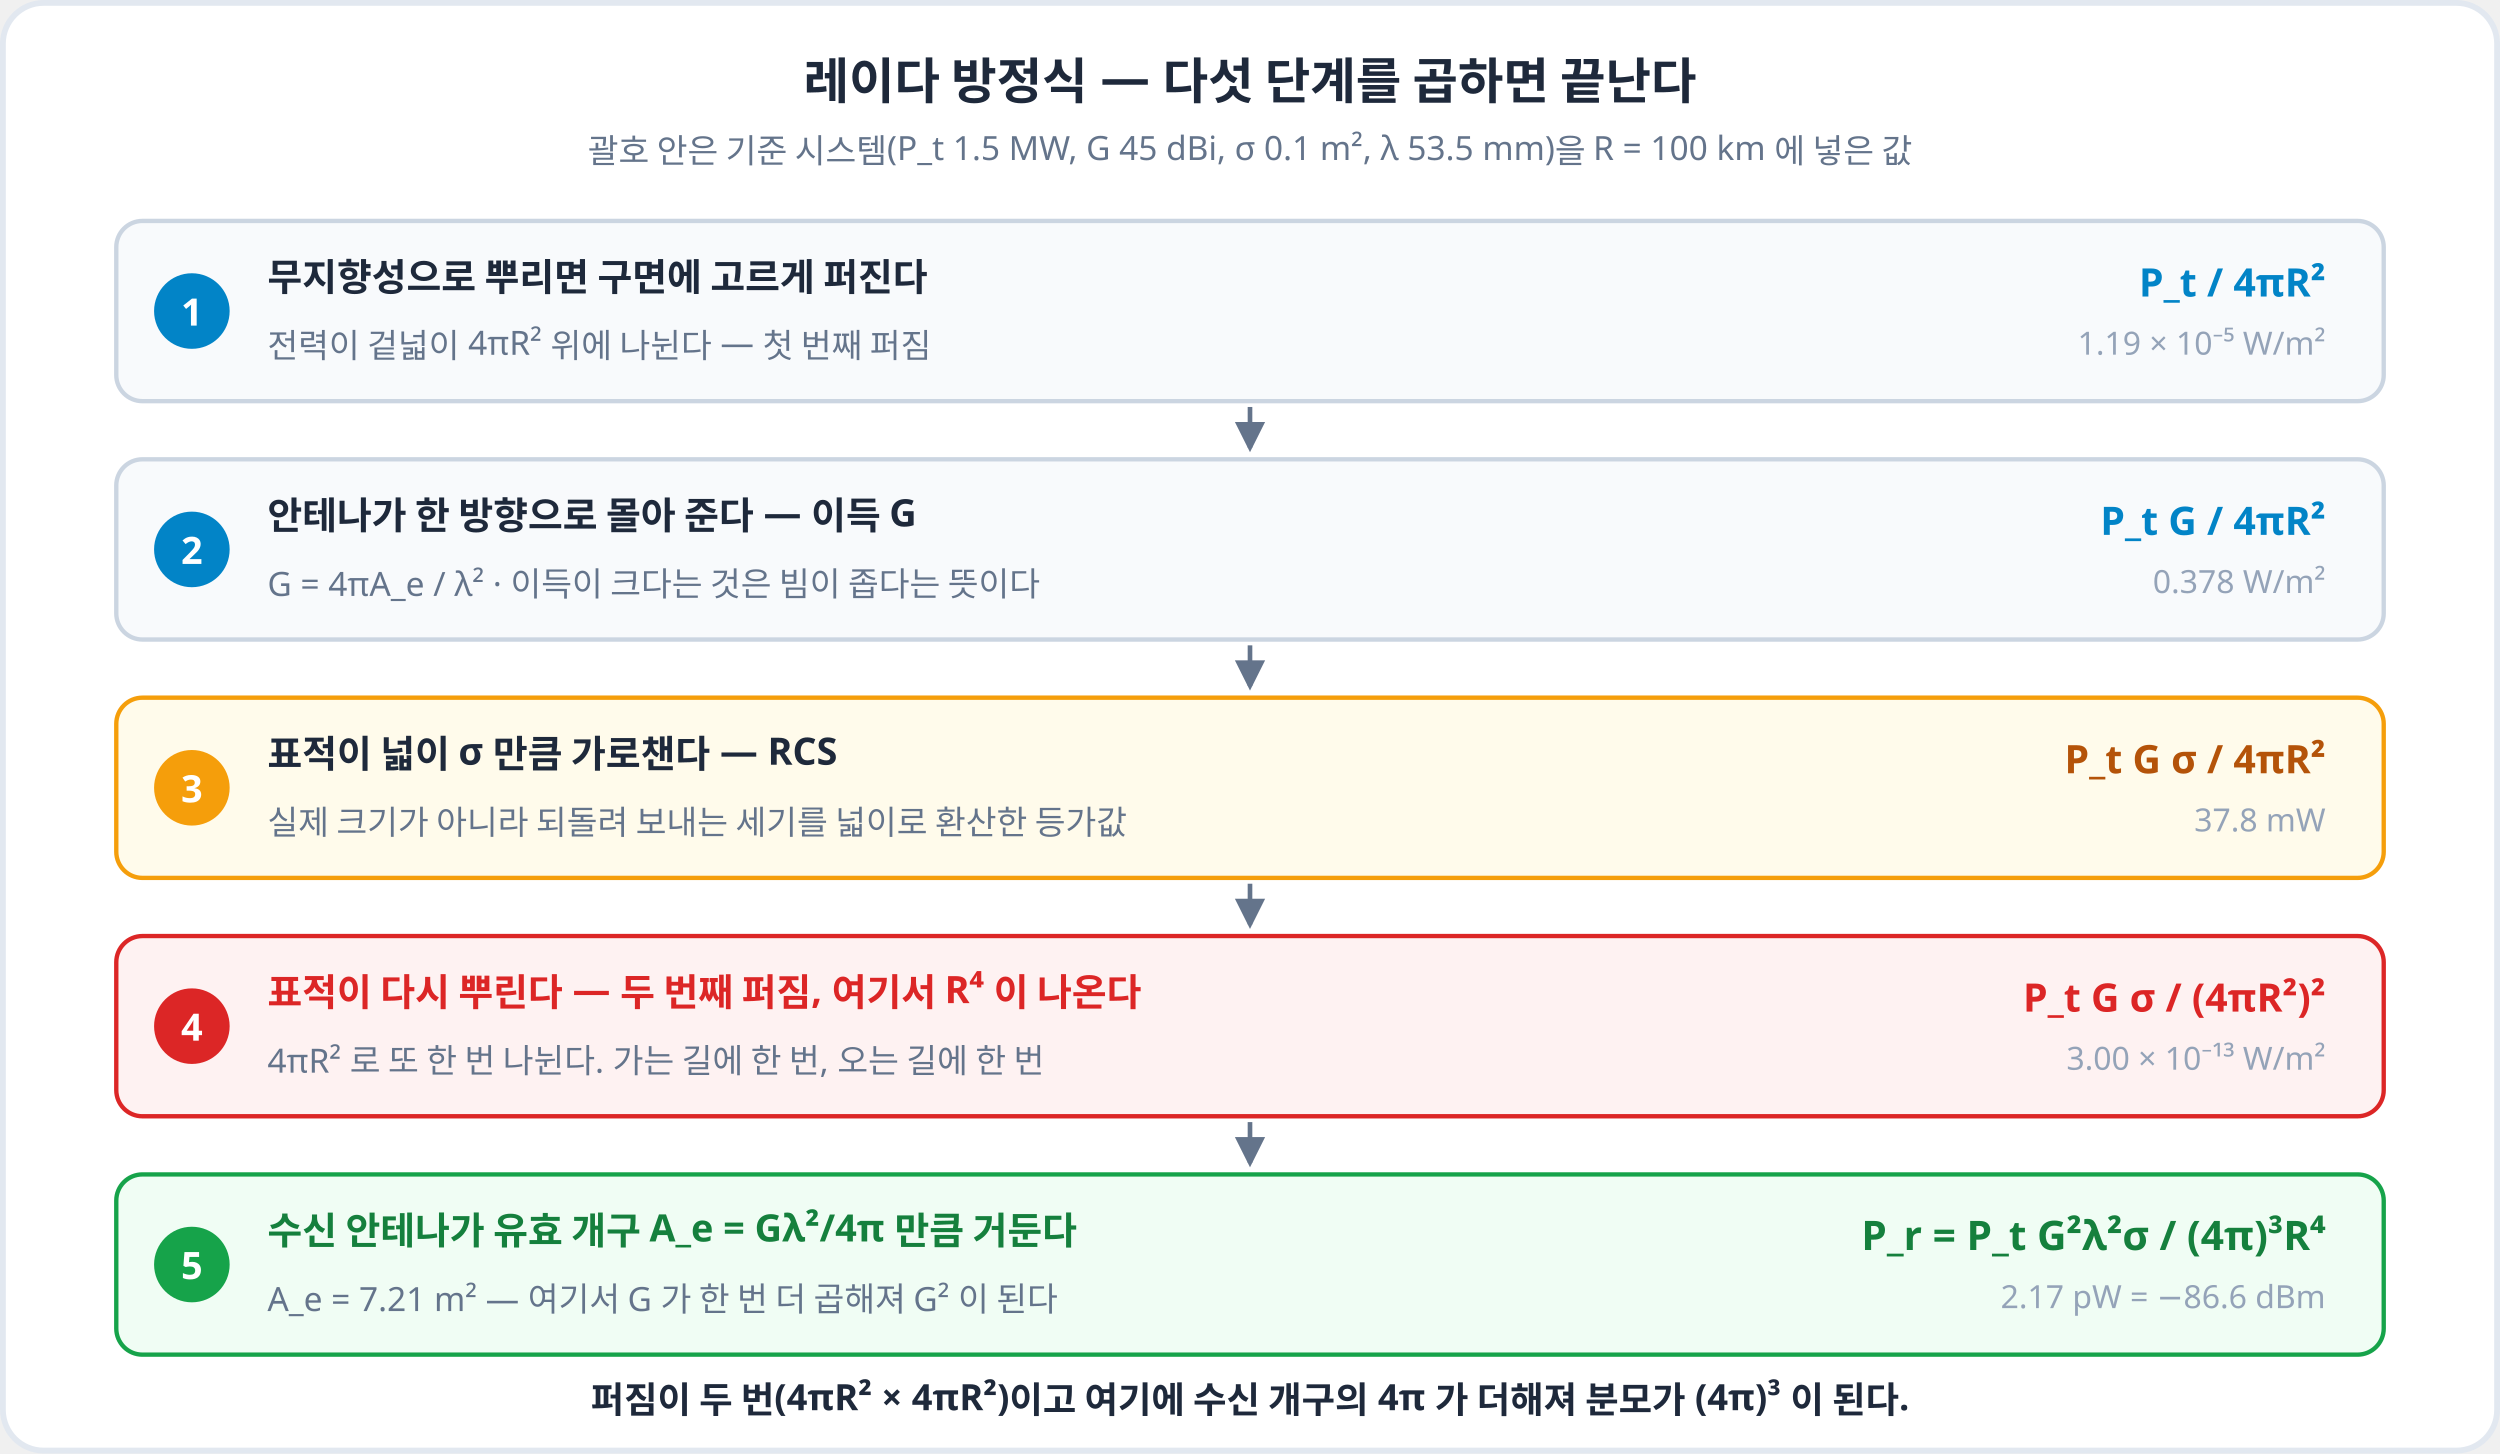
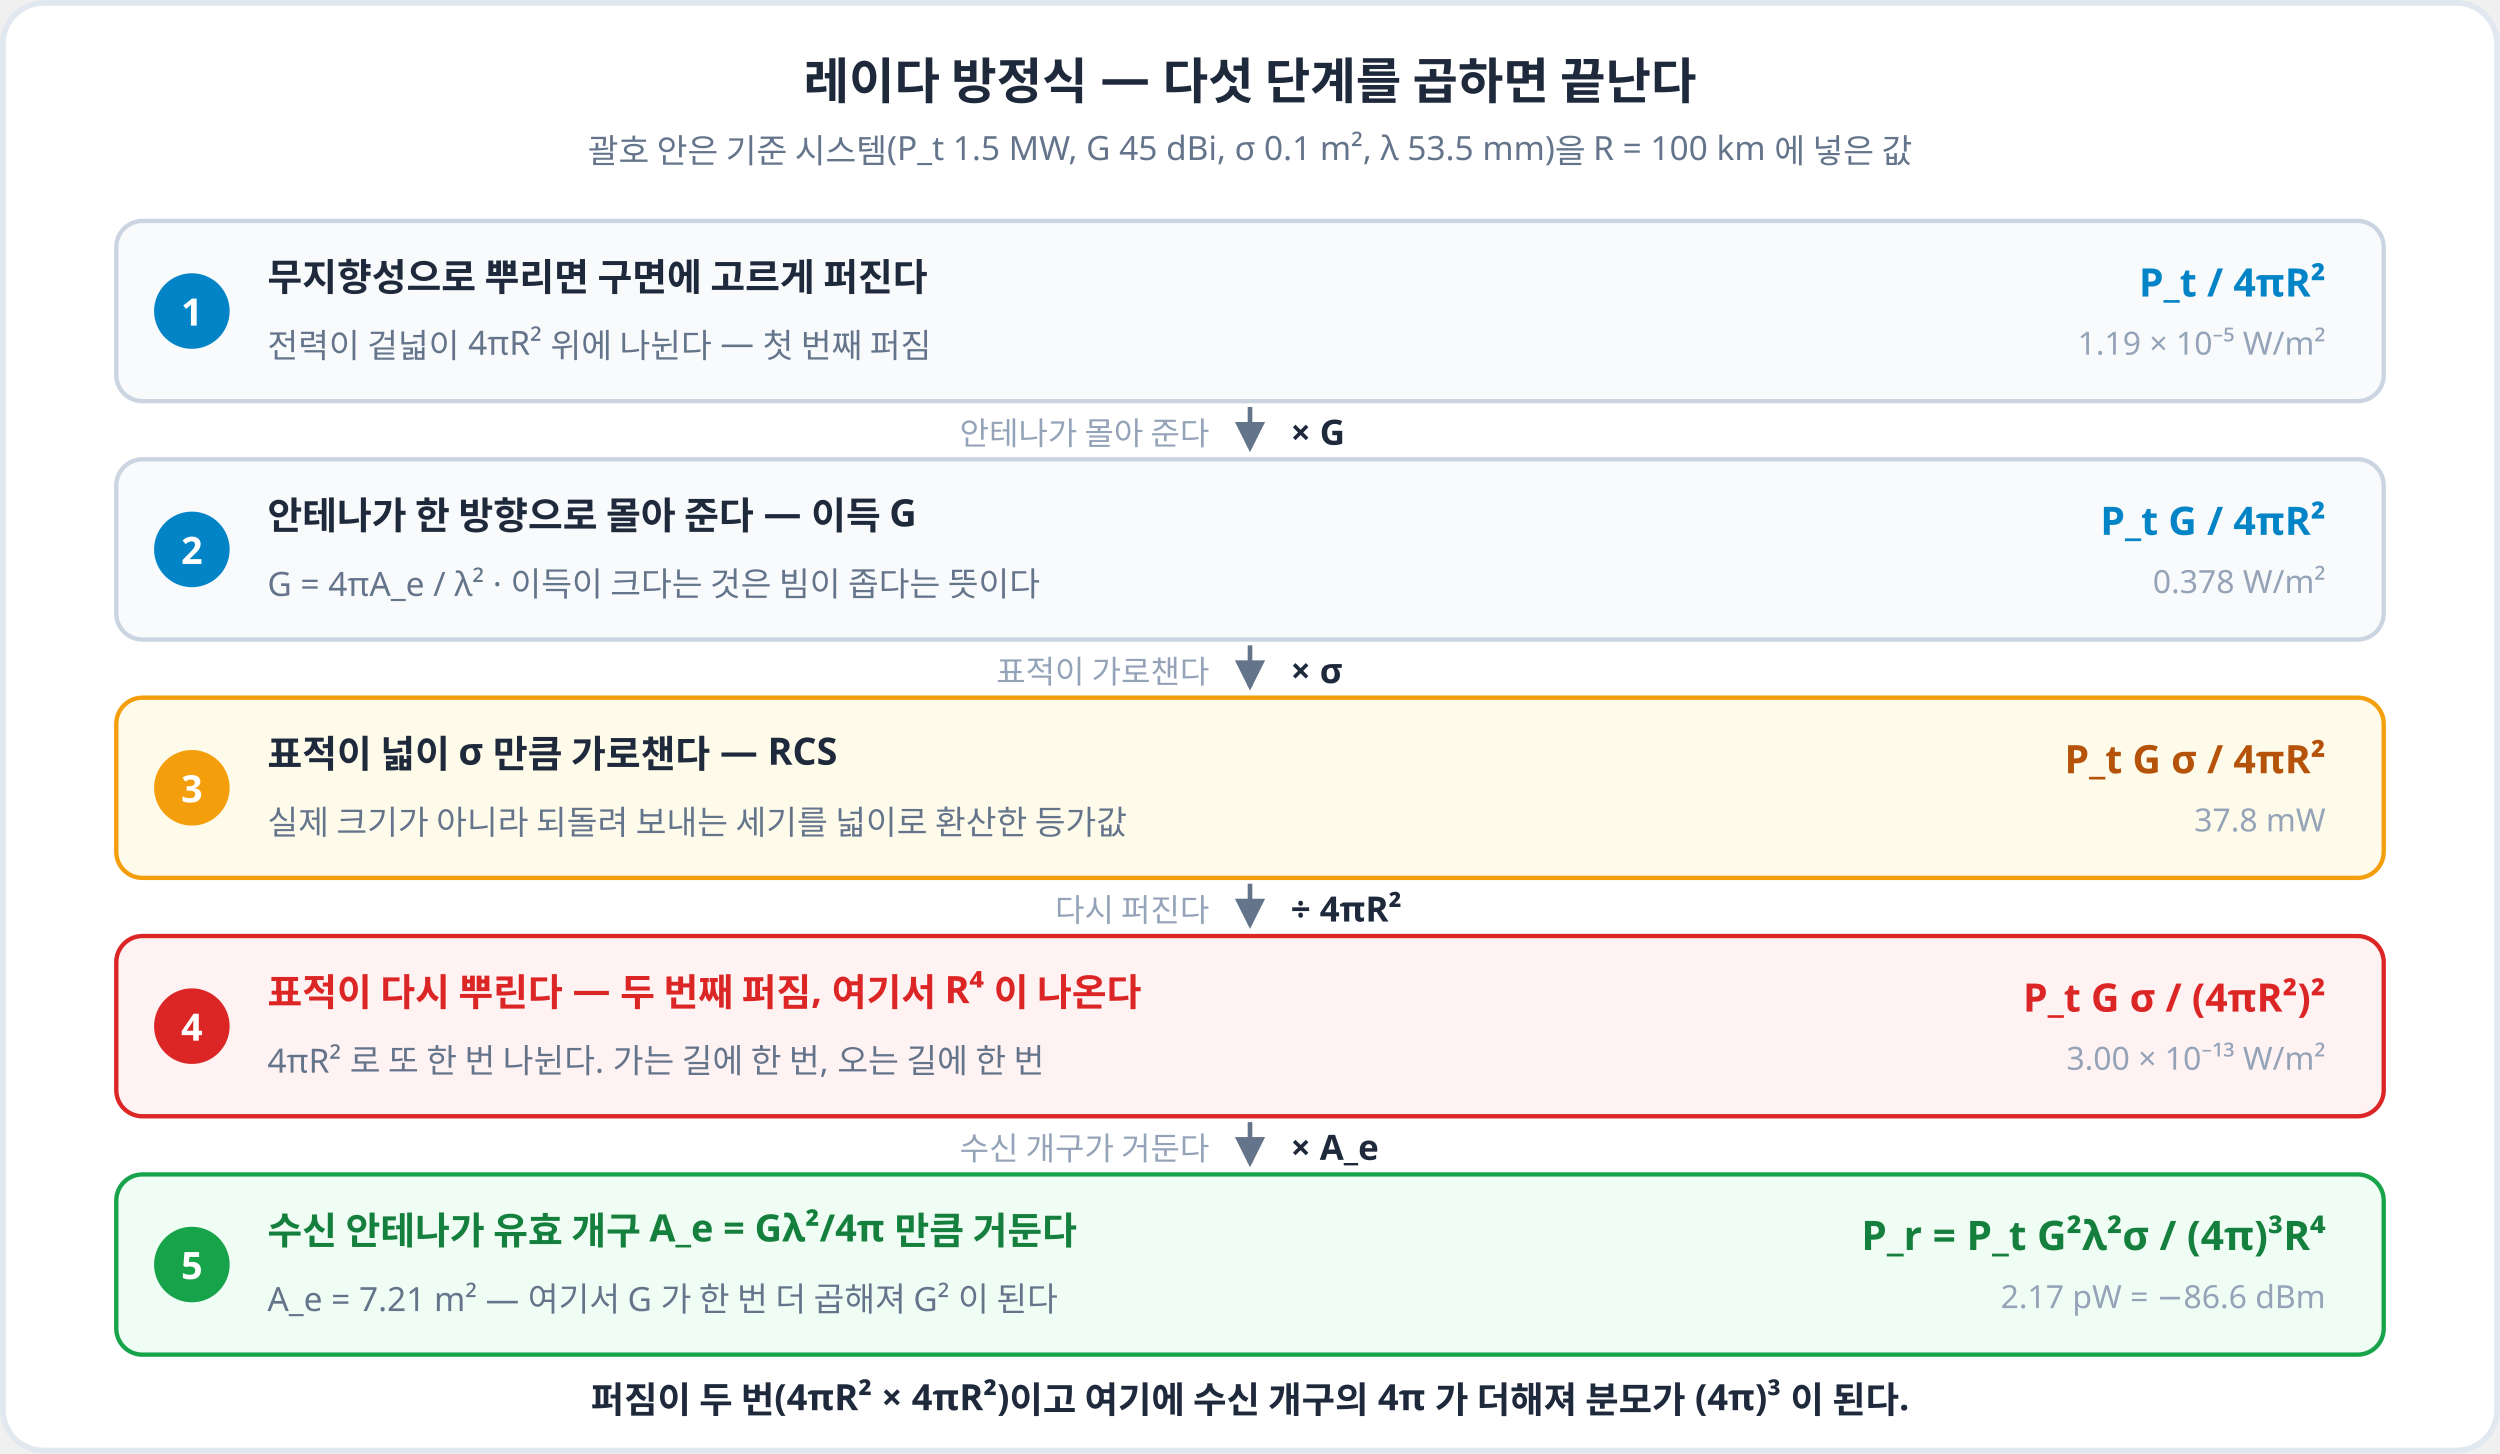
<svg xmlns="http://www.w3.org/2000/svg" viewBox="0 0 860 500" font-family="Segoe UI, Malgun Gothic, Apple SD Gothic Neo, sans-serif">
  <defs>
    <marker id="c-mute" viewBox="0 0 10 10" refX="8.5" refY="5" markerWidth="6.5" markerHeight="6.5" orient="auto-start-reverse">
      <path d="M0,0 L10,5 L0,10 z" fill="#64748b" />
    </marker>
  </defs>
  <rect x="1" y="1" width="858" height="498" rx="14" fill="#ffffff" stroke="#e2e8f0" stroke-width="2" />
  <text x="430" y="34" font-size="17" fill="#1e293b" text-anchor="middle" font-weight="700">레이다 방정식 — 다섯 단계를 곱하면 끝난다</text>
  <text x="430" y="56" font-size="11.5" fill="#64748b" text-anchor="middle" font-weight="400">괄호 안은 기준 시스템(P_t 1.5 MW, G 45 dBi, σ 0.1 m², λ 53.5 mm)을 R = 100 km 에 넣은 값</text>
  <rect x="40" y="76" width="780" height="62" rx="9" fill="#f8fafc" stroke="#cbd5e1" stroke-width="1.5" />
  <circle cx="66" cy="107" r="13" fill="#0284c7" />
  <text x="66" y="112" font-size="13" fill="#ffffff" text-anchor="middle" font-weight="700">1</text>
  <text x="92" y="100" font-size="13" fill="#1e293b" text-anchor="start" font-weight="700">무지향성으로 뿌리면 구면에 고르게 퍼진다</text>
  <text x="92" y="123" font-size="11.5" fill="#64748b" text-anchor="start" font-weight="400">전력이 겉넓이 4πR² 위에 나뉜다 — 첫 번째 퍼짐</text>
  <text x="800" y="102" font-size="13.5" fill="#0284c7" text-anchor="end" font-weight="700">P_t / 4πR²</text>
  <text x="800" y="122" font-size="11" fill="#94a3b8" text-anchor="end" font-weight="400">1.19 × 10⁻⁵ W/m²</text>
  <line x1="430" y1="140" x2="430" y2="154" stroke="#64748b" stroke-width="1.6" marker-end="url(#c-mute)" />
+   <text x="444" y="153" font-size="12" fill="#1e293b" text-anchor="start" font-weight="700">× G</text>
+   <text x="416" y="153" font-size="11" fill="#94a3b8" text-anchor="end" font-weight="400">안테나가 몰아 준다</text>
  <rect x="40" y="158" width="780" height="62" rx="9" fill="#f8fafc" stroke="#cbd5e1" stroke-width="1.5" />
  <circle cx="66" cy="189" r="13" fill="#0284c7" />
  <text x="66" y="194" font-size="13" fill="#ffffff" text-anchor="middle" font-weight="700">2</text>
  <text x="92" y="182" font-size="13" fill="#1e293b" text-anchor="start" font-weight="700">안테나가 한 방향으로 몰아 준다 — 이득 G</text>
  <text x="92" y="205" font-size="11.5" fill="#64748b" text-anchor="start" font-weight="400">G = 4πA_e / λ²  ·  이득이 크다는 것은 빔이 좁다는 뜻이다</text>
  <text x="800" y="184" font-size="13.5" fill="#0284c7" text-anchor="end" font-weight="700">P_t G / 4πR²</text>
  <text x="800" y="204" font-size="11" fill="#94a3b8" text-anchor="end" font-weight="400">0.378 W/m²</text>
  <line x1="430" y1="222" x2="430" y2="236" stroke="#64748b" stroke-width="1.6" marker-end="url(#c-mute)" />
+   <text x="444" y="235" font-size="12" fill="#1e293b" text-anchor="start" font-weight="700">× σ</text>
+   <text x="416" y="235" font-size="11" fill="#94a3b8" text-anchor="end" font-weight="400">표적이 가로챈다</text>
  <rect x="40" y="240" width="780" height="62" rx="9" fill="#fffbeb" stroke="#f59e0b" stroke-width="1.5" />
  <circle cx="66" cy="271" r="13" fill="#f59e0b" />
  <text x="66" y="276" font-size="13" fill="#ffffff" text-anchor="middle" font-weight="700">3</text>
  <text x="92" y="264" font-size="13" fill="#1e293b" text-anchor="start" font-weight="700">표적이 넓이 σ 만큼 가로챈다 — RCS</text>
  <text x="92" y="287" font-size="11.5" fill="#64748b" text-anchor="start" font-weight="400">실제 크기가 아니라 되돌려 보내는 세기를 넓이로 환산한 등가값</text>
  <text x="800" y="266" font-size="13.5" fill="#b45309" text-anchor="end" font-weight="700">P_t G σ / 4πR²</text>
  <text x="800" y="286" font-size="11" fill="#94a3b8" text-anchor="end" font-weight="400">37.8 mW</text>
  <line x1="430" y1="304" x2="430" y2="318" stroke="#64748b" stroke-width="1.6" marker-end="url(#c-mute)" />
+   <text x="444" y="317" font-size="12" fill="#1e293b" text-anchor="start" font-weight="700">÷ 4πR²</text>
+   <text x="416" y="317" font-size="11" fill="#94a3b8" text-anchor="end" font-weight="400">다시 퍼진다</text>
  <rect x="40" y="322" width="780" height="62" rx="9" fill="#fef2f2" stroke="#dc2626" stroke-width="1.5" />
  <circle cx="66" cy="353" r="13" fill="#dc2626" />
  <text x="66" y="358" font-size="13" fill="#ffffff" text-anchor="middle" font-weight="700">4</text>
  <text x="92" y="346" font-size="13" fill="#dc2626" text-anchor="start" font-weight="700">표적이 다시 뿌린다 — 두 번째 퍼짐, 여기서 R⁴ 이 나온다</text>
  <text x="92" y="369" font-size="11.5" fill="#64748b" text-anchor="start" font-weight="400">4πR² 로 또 한 번 나뉜다. 가는 길에 한 번, 오는 길에 한 번</text>
  <text x="800" y="348" font-size="13.5" fill="#dc2626" text-anchor="end" font-weight="700">P_t G σ / (4πR²)²</text>
  <text x="800" y="368" font-size="11" fill="#94a3b8" text-anchor="end" font-weight="400">3.00 × 10⁻¹³ W/m²</text>
  <line x1="430" y1="386" x2="430" y2="400" stroke="#64748b" stroke-width="1.6" marker-end="url(#c-mute)" />
+   <text x="444" y="399" font-size="12" fill="#1e293b" text-anchor="start" font-weight="700">× A_e</text>
+   <text x="416" y="399" font-size="11" fill="#94a3b8" text-anchor="end" font-weight="400">수신 개구가 거둔다</text>
  <rect x="40" y="404" width="780" height="62" rx="9" fill="#f0fdf4" stroke="#16a34a" stroke-width="1.5" />
  <circle cx="66" cy="435" r="13" fill="#16a34a" />
  <text x="66" y="440" font-size="13" fill="#ffffff" text-anchor="middle" font-weight="700">5</text>
  <text x="92" y="428" font-size="13" fill="#15803d" text-anchor="start" font-weight="700">수신 안테나가 유효 개구 A_e = Gλ²/4π 만큼 거둔다</text>
  <text x="92" y="451" font-size="11.5" fill="#64748b" text-anchor="start" font-weight="400">A_e = 7.21 m² — 여기서 G 가 한 번 더 곱해져 G² 이 된다</text>
  <text x="800" y="430" font-size="14" fill="#15803d" text-anchor="end" font-weight="700">P_r = P_t G²λ²σ / (4π)³R⁴</text>
  <text x="800" y="450" font-size="11" fill="#94a3b8" text-anchor="end" font-weight="400">2.17 pW = −86.6 dBm</text>
  <text x="430" y="486" font-size="12.5" fill="#1e293b" text-anchor="middle" font-weight="700">퍼짐이 두 번(4πR² × 4πR²)이고 여기에 수신 개구의 4π 가 더해져 분모가 (4π)³ 이 된다.</text>
</svg>
